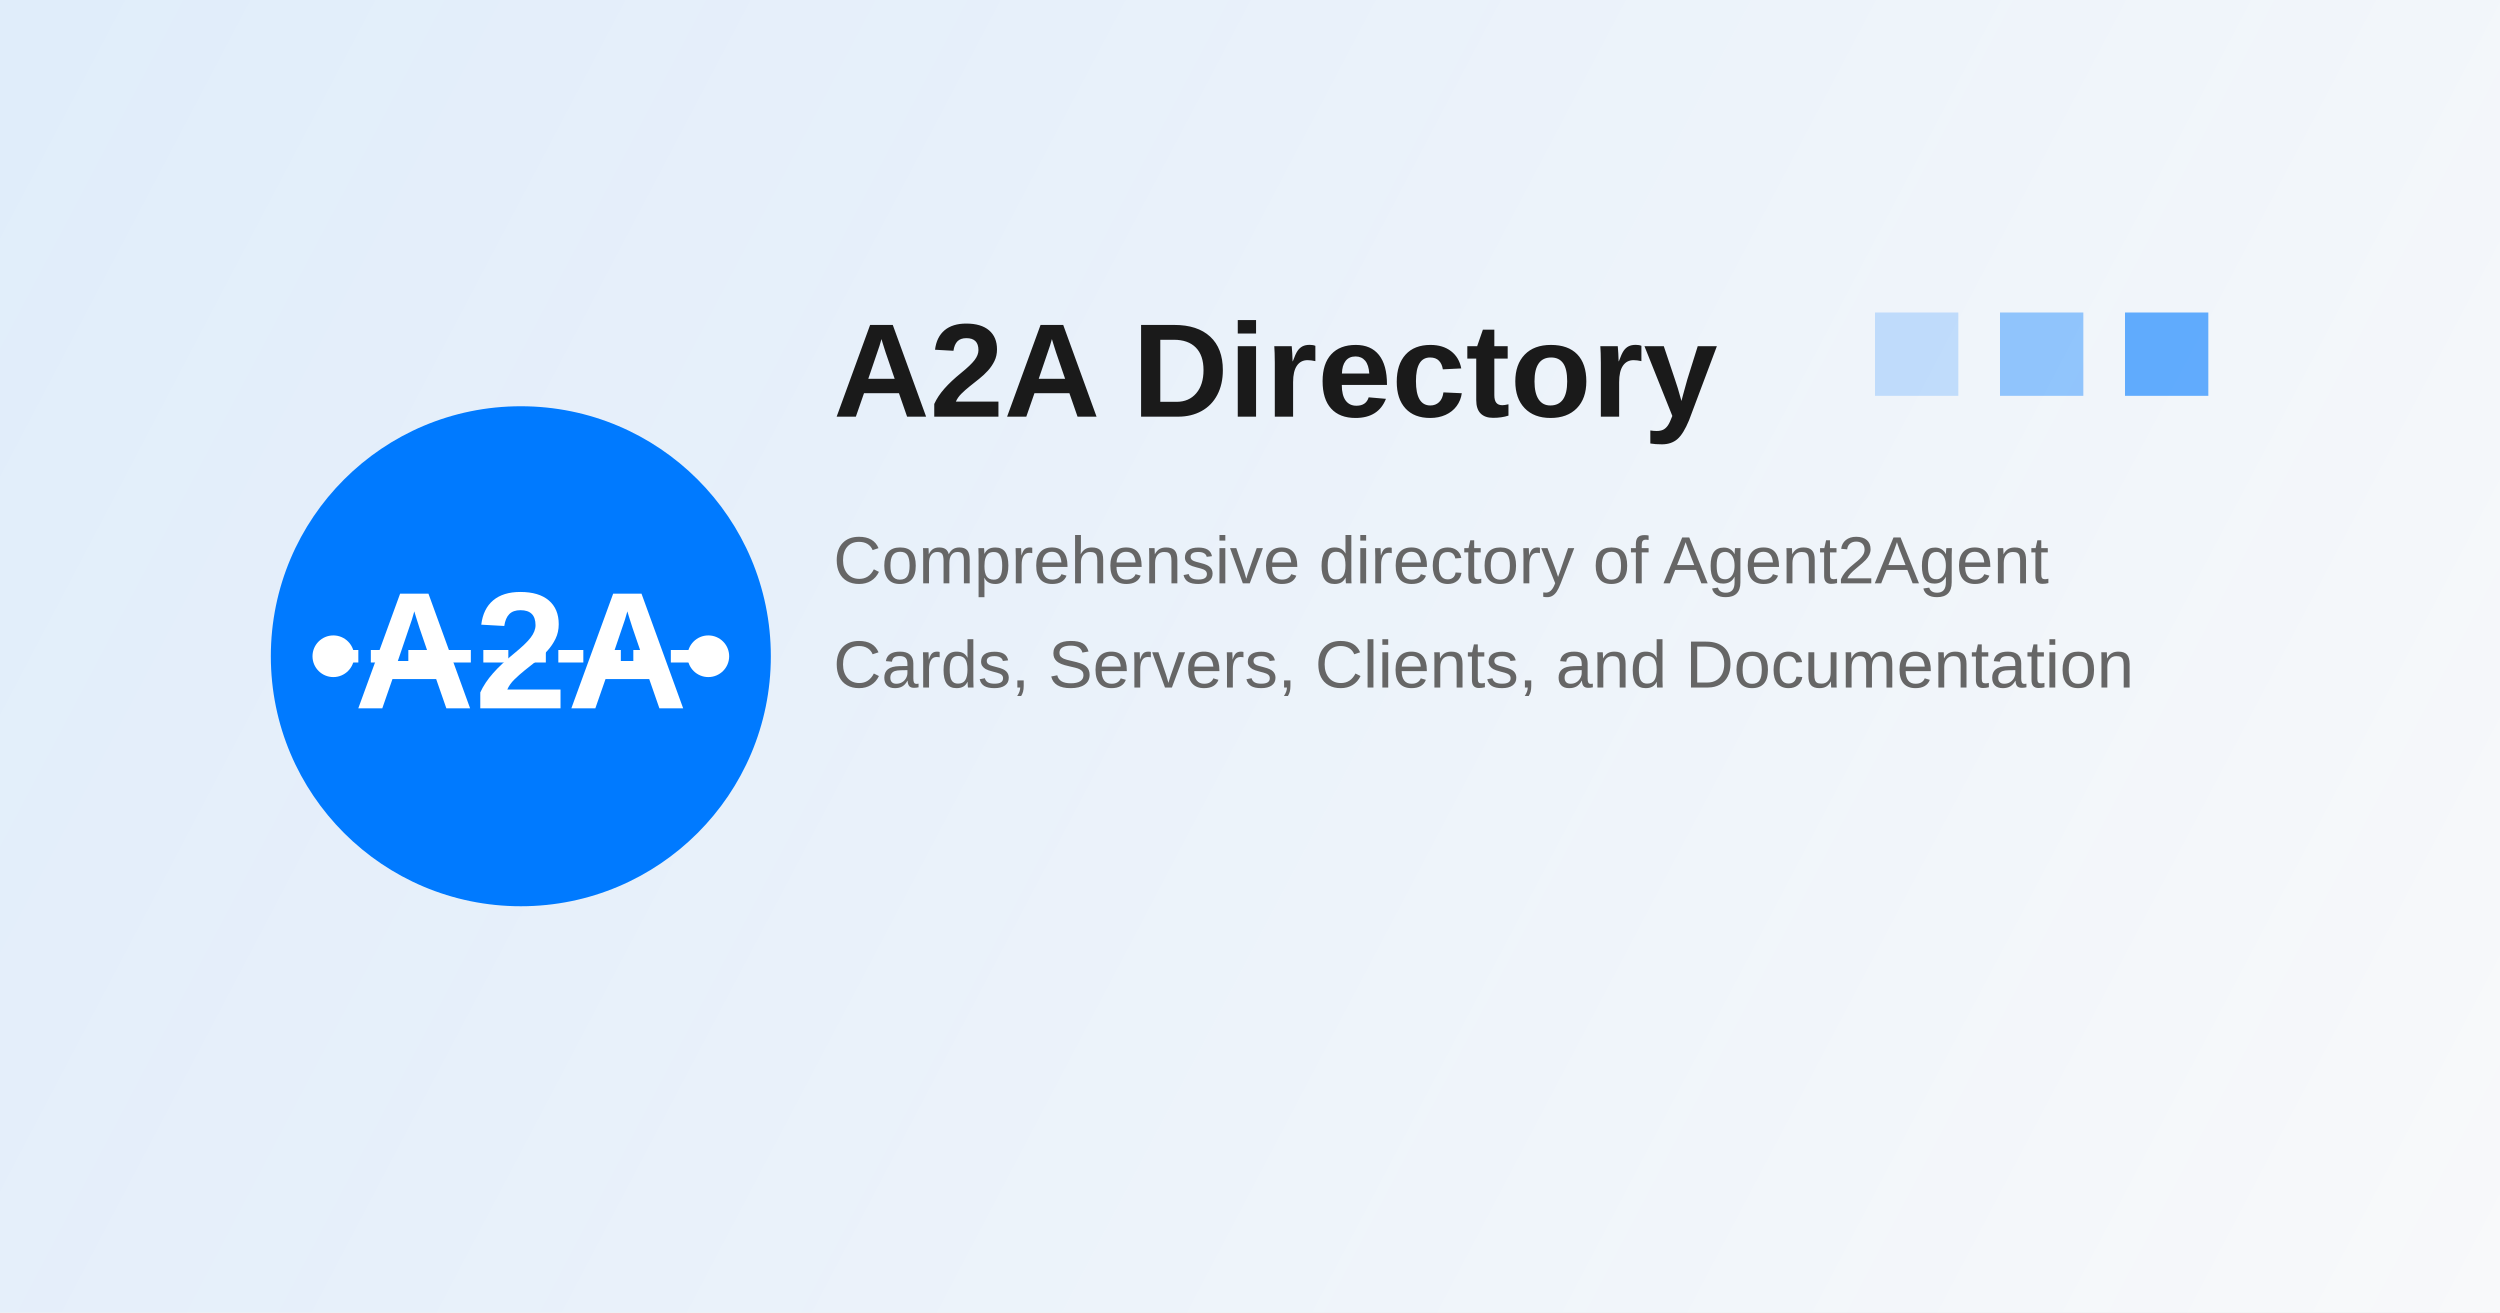
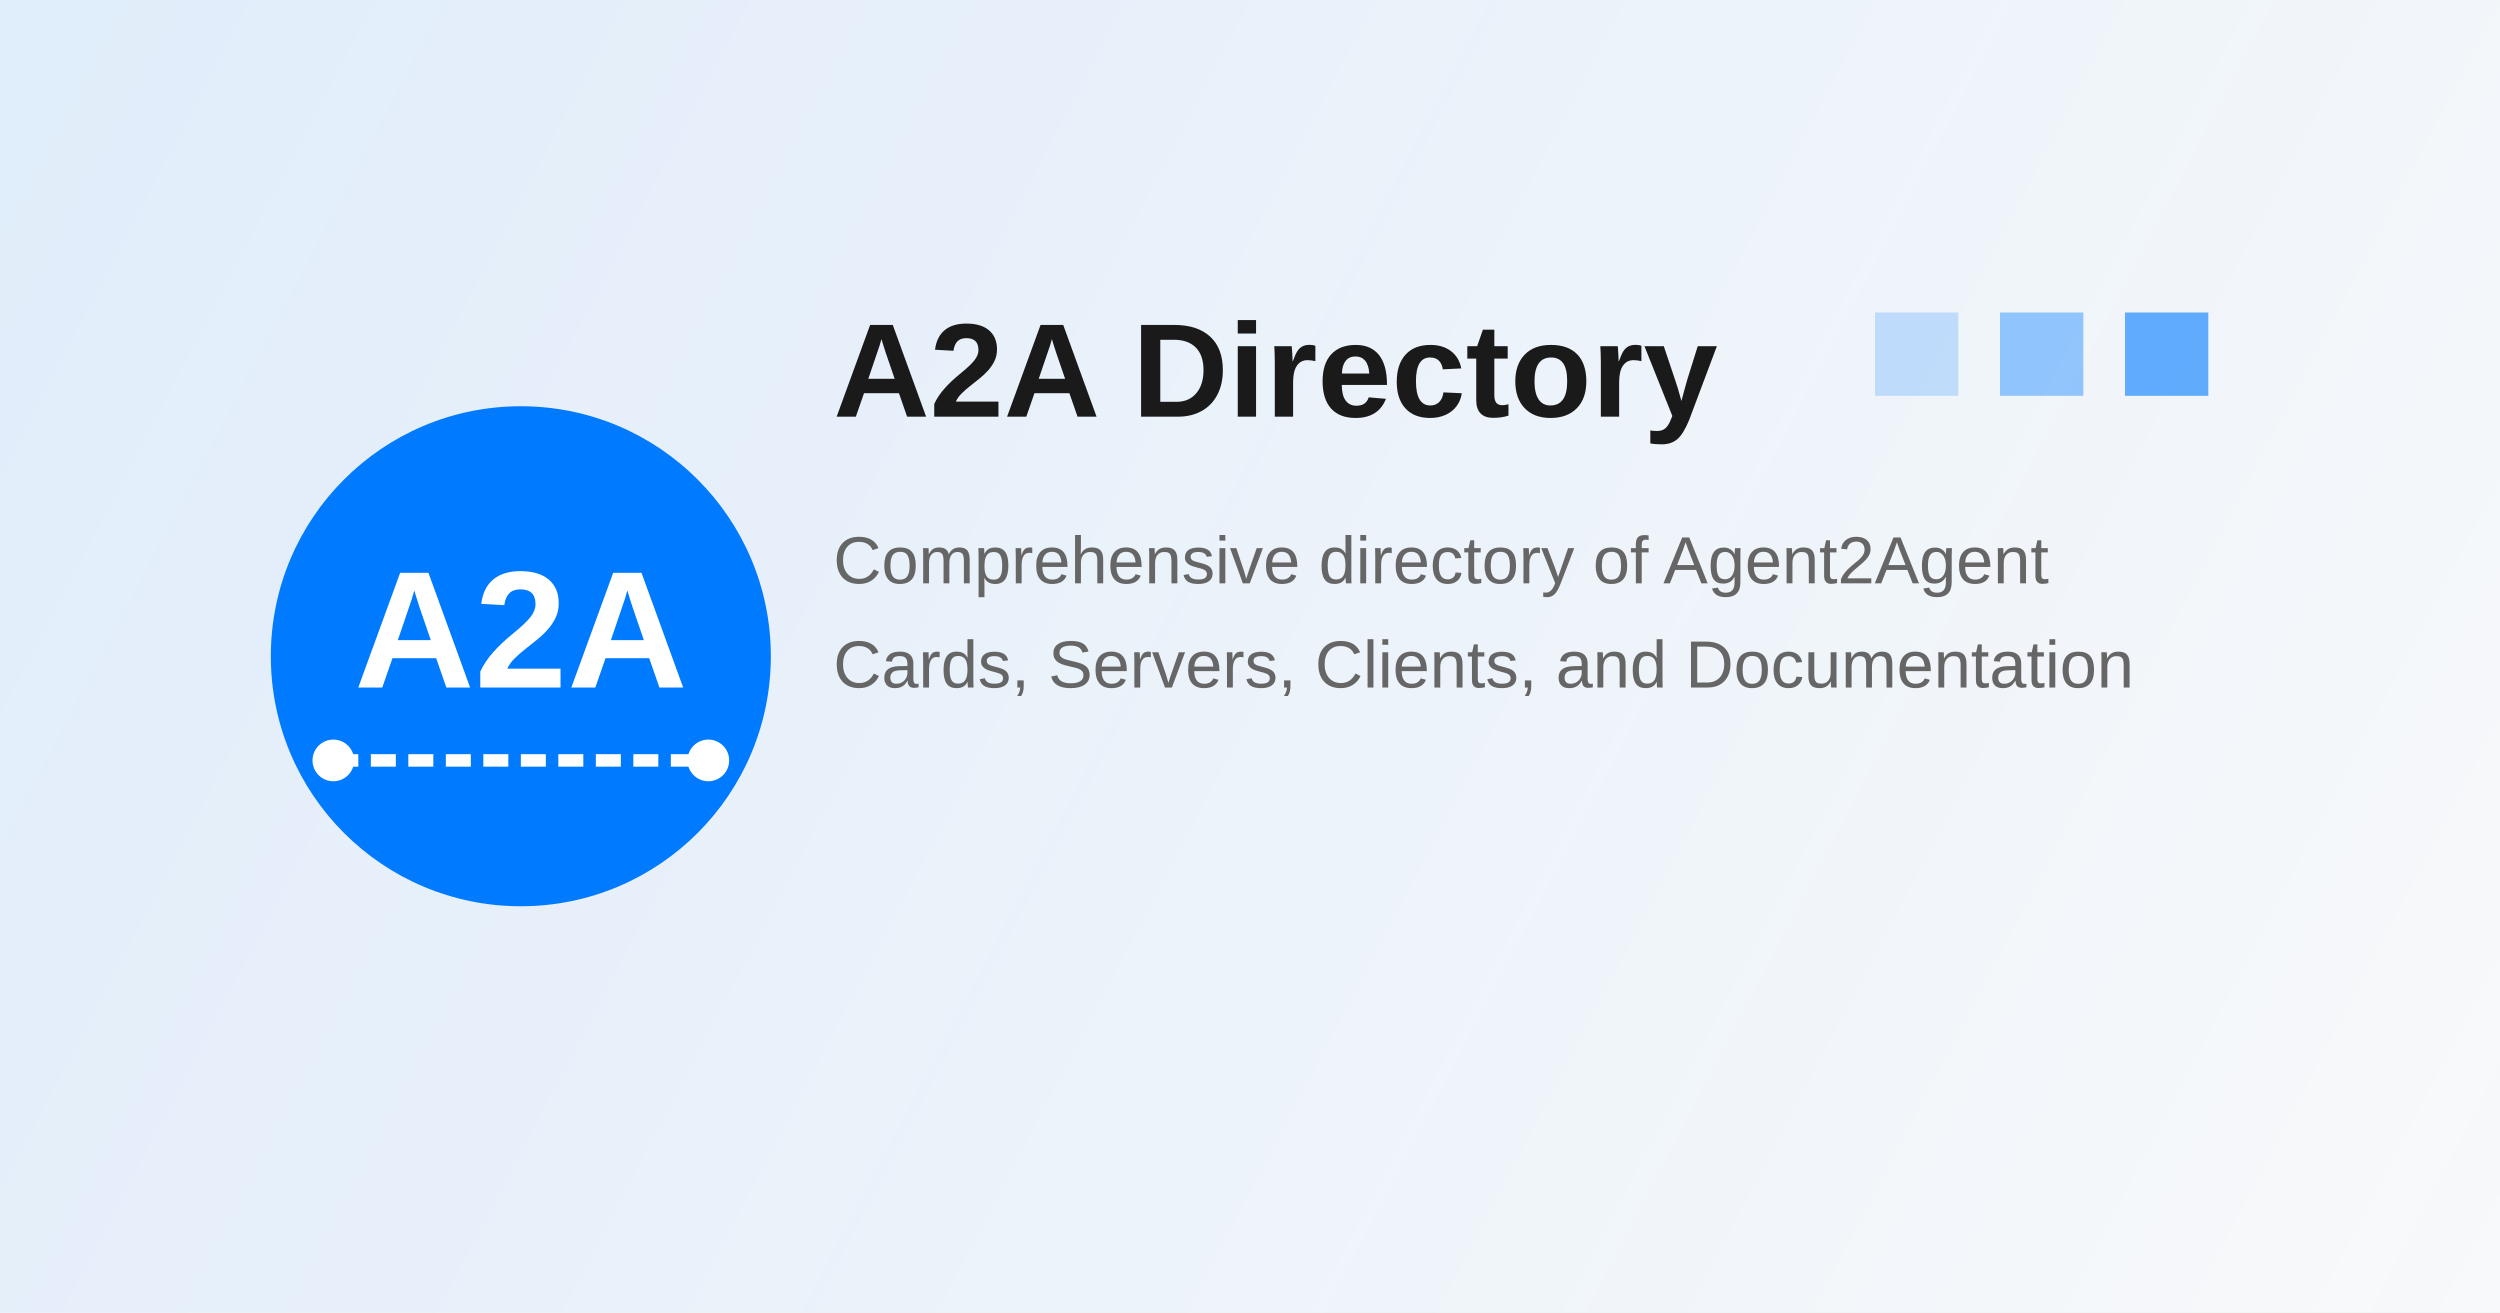
<svg xmlns="http://www.w3.org/2000/svg" width="1200" height="630" viewBox="0 0 1200 630" fill="none">
  <rect width="1200" height="630" fill="#F8F9FA" />
  <path d="M0 0 L1200 0 L1200 630 L0 630 Z" fill="url(#gradient)" />
  <defs>
    <linearGradient id="gradient" x1="0" y1="0" x2="1200" y2="630" gradientUnits="userSpaceOnUse">
      <stop offset="0%" stop-color="#007AFF" stop-opacity="0.1" />
      <stop offset="100%" stop-color="#007AFF" stop-opacity="0" />
    </linearGradient>
  </defs>
  <g transform="translate(100, 165)">
    <circle cx="150" cy="150" r="120" fill="#007AFF" />
-     <text x="150" y="175" font-family="Arial, sans-serif" font-size="80" font-weight="bold" fill="white" text-anchor="middle">A2A</text>
-     <path d="M60 150 L240 150" stroke="white" stroke-width="6" stroke-dasharray="12 6" />
-     <circle cx="60" cy="150" r="10" fill="white" />
-     <circle cx="240" cy="150" r="10" fill="white" />
+     <text x="150" y="165" font-family="Arial, sans-serif" font-size="80" font-weight="bold" fill="white" text-anchor="middle">A2A</text>
+     <path d="M60 200 L240 200" stroke="white" stroke-width="6" stroke-dasharray="12 6" />
+     <circle cx="60" cy="200" r="10" fill="white" />
+     <circle cx="240" cy="200" r="10" fill="white" />
  </g>
  <text x="400" y="200" font-family="Arial, sans-serif" font-size="64" font-weight="bold" fill="#1A1A1A">A2A Directory</text>
  <text x="400" y="280" font-family="Arial, sans-serif" font-size="32" fill="#666666">Comprehensive directory of Agent2Agent</text>
  <text x="400" y="330" font-family="Arial, sans-serif" font-size="32" fill="#666666">Cards, Servers, Clients, and Documentation</text>
  <g transform="translate(900, 150)">
    <rect x="0" y="0" width="40" height="40" fill="#007AFF" opacity="0.2" />
    <rect x="60" y="0" width="40" height="40" fill="#007AFF" opacity="0.4" />
    <rect x="120" y="0" width="40" height="40" fill="#007AFF" opacity="0.6" />
  </g>
</svg>
